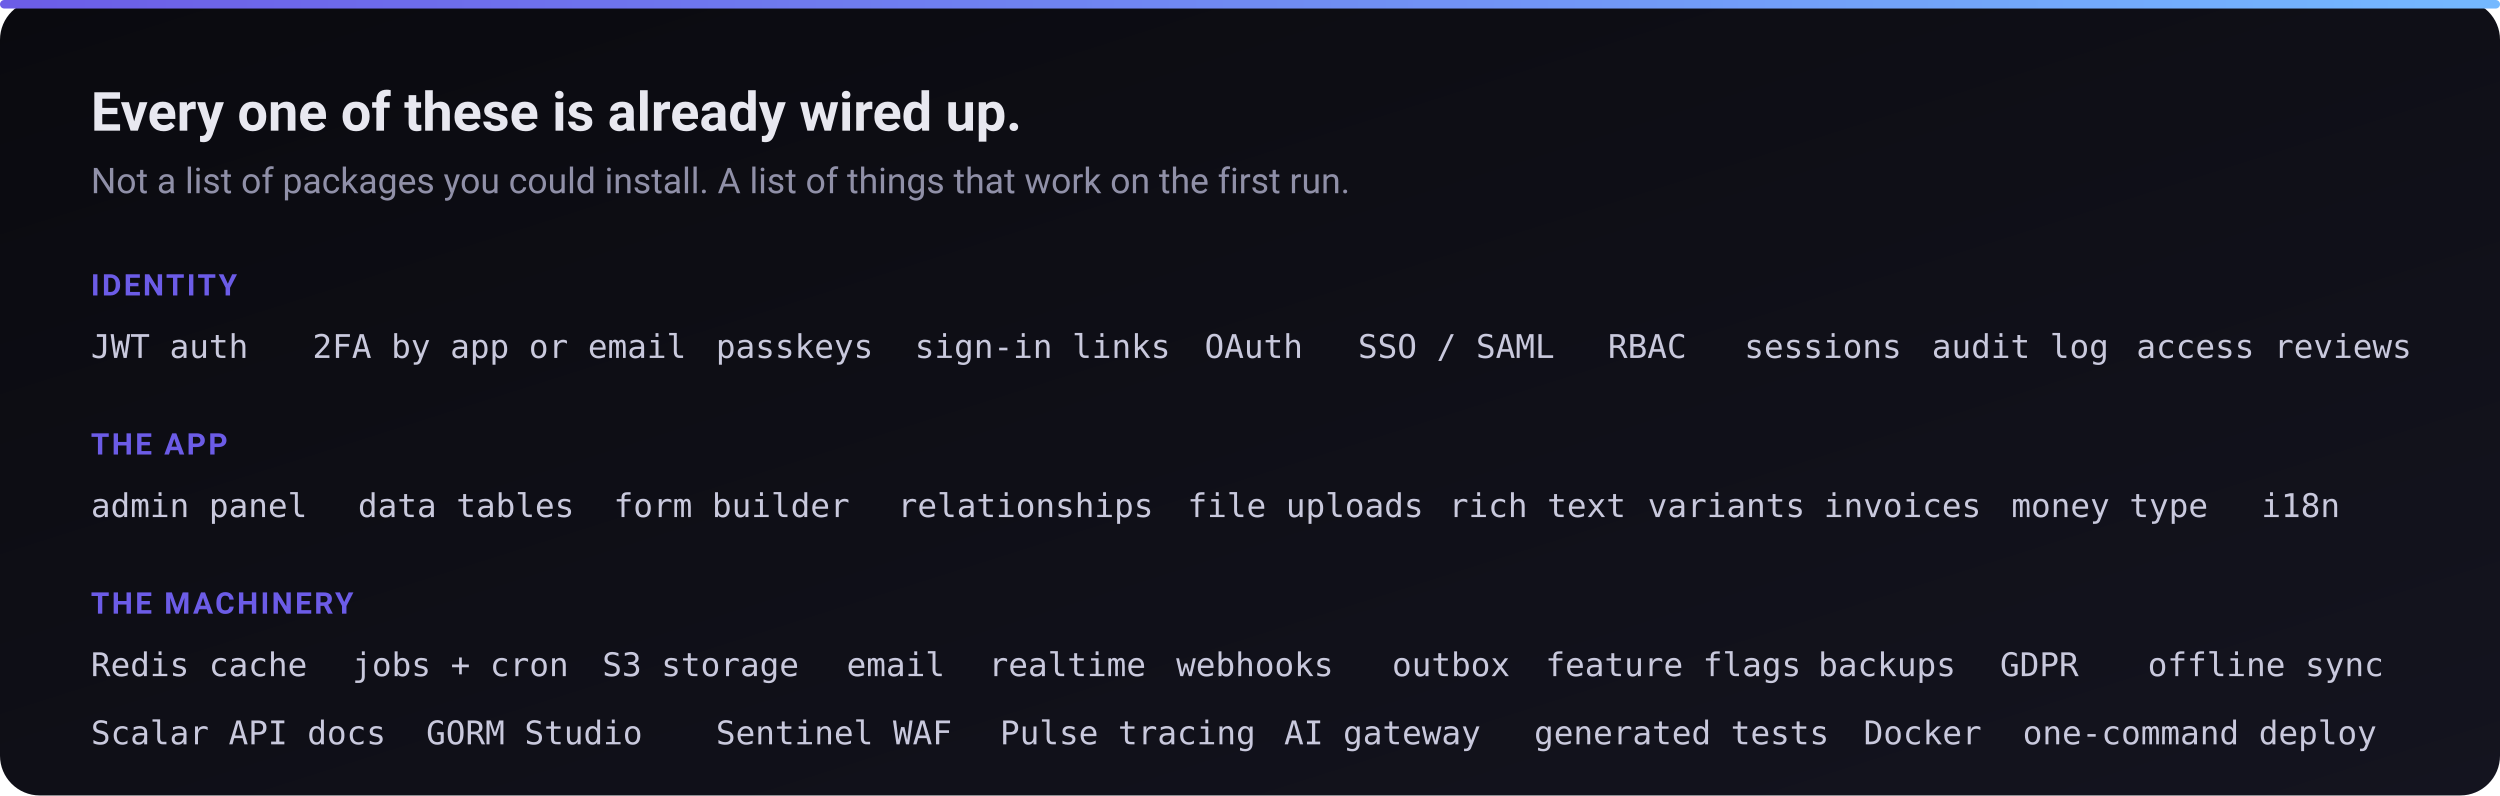
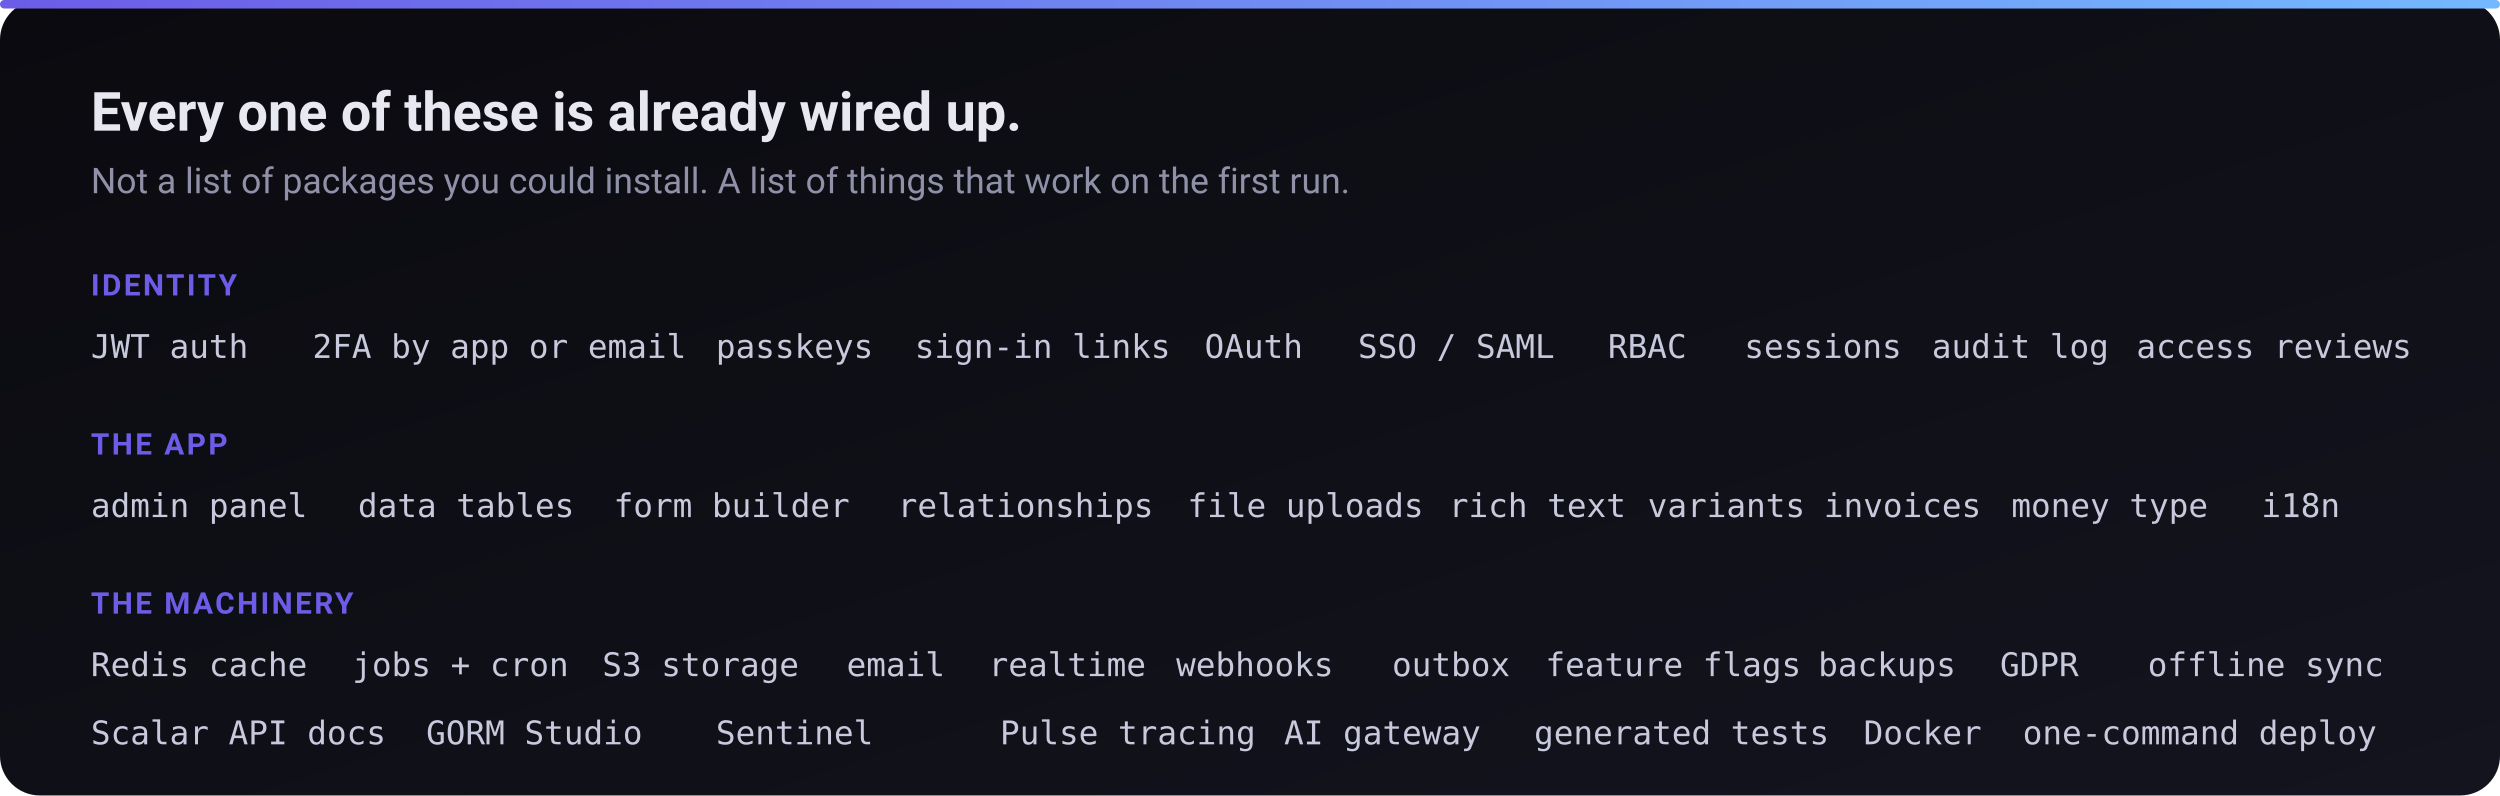
- <svg xmlns="http://www.w3.org/2000/svg" width="880" height="280" viewBox="0 0 880 280" role="img" aria-label="What ships in every Grit project: authentication, two-factor, passkeys, RBAC, admin panel, data tables, form builder, file storage, email, background jobs, cron, caching, realtime, webhooks, audit log, feature flags, backups, GDPR tools, API docs, database browser, WAF, tracing, AI, Docker and one-command deploy.">
+ <svg xmlns="http://www.w3.org/2000/svg" width="880" height="280" viewBox="0 0 880 280" role="img" aria-label="What ships in every Grit project: authentication, two-factor, passkeys, RBAC, admin panel, data tables, form builder, file storage, email, background jobs, cron, caching, realtime, webhooks, audit log, feature flags, backups, GDPR tooling, API docs, database browser, Request filter, tracing, AI, Docker and one-command deploy.">
  <defs>
    <linearGradient id="bg" x1="0" y1="0" x2="1" y2="1">
      <stop offset="0%" stop-color="#0a0a0f" />
      <stop offset="100%" stop-color="#14141f" />
    </linearGradient>
    <linearGradient id="accent" x1="0" y1="0" x2="1" y2="0">
      <stop offset="0%" stop-color="#6c5ce7" />
      <stop offset="100%" stop-color="#74b9ff" />
    </linearGradient>
    <style>
      .h  { font: 700 19px ui-sans-serif, -apple-system, "Segoe UI", Roboto, sans-serif; fill: #e8e8f0; }
      .s  { font: 400 12.5px ui-sans-serif, -apple-system, "Segoe UI", Roboto, sans-serif; fill: #9090a8; }
      .p  { font: 500 11.5px ui-monospace, SFMono-Regular, Menlo, monospace; fill: #c9c9dd; }
      .g  { font: 600 10.5px ui-sans-serif, -apple-system, "Segoe UI", Roboto, sans-serif; fill: #6c5ce7; letter-spacing: .08em; }
    </style>
  </defs>
  <rect width="880" height="280" rx="14" fill="url(#bg)" />
  <rect width="880" height="3" rx="1.5" fill="url(#accent)" />
  <text class="h" x="32" y="46">Every one of these is already wired up.</text>
  <text class="s" x="32" y="68">Not a list of packages you could install. A list of things that work on the first run.</text>
  <text class="g" x="32" y="104">IDENTITY</text>
  <g class="p">
    <text x="32" y="126">JWT auth</text>
    <text x="110" y="126">2FA by app or email</text>
    <text x="252" y="126">passkeys</text>
    <text x="322" y="126">sign-in links</text>
    <text x="424" y="126">OAuth</text>
    <text x="478" y="126">SSO / SAML</text>
    <text x="566" y="126">RBAC</text>
    <text x="614" y="126">sessions</text>
    <text x="680" y="126">audit log</text>
    <text x="752" y="126">access reviews</text>
  </g>
  <text class="g" x="32" y="160">THE APP</text>
  <g class="p">
    <text x="32" y="182">admin panel</text>
    <text x="126" y="182">data tables</text>
    <text x="216" y="182">form builder</text>
    <text x="316" y="182">relationships</text>
    <text x="418" y="182">file uploads</text>
    <text x="510" y="182">rich text</text>
    <text x="580" y="182">variants</text>
    <text x="642" y="182">invoices</text>
    <text x="708" y="182">money type</text>
    <text x="796" y="182">i18n</text>
  </g>
  <text class="g" x="32" y="216">THE MACHINERY</text>
  <g class="p">
    <text x="32" y="238">Redis cache</text>
    <text x="124" y="238">jobs + cron</text>
    <text x="212" y="238">S3 storage</text>
    <text x="298" y="238">email</text>
    <text x="348" y="238">realtime</text>
    <text x="414" y="238">webhooks</text>
    <text x="490" y="238">outbox</text>
    <text x="544" y="238">feature flags</text>
    <text x="640" y="238">backups</text>
    <text x="704" y="238">GDPR</text>
    <text x="756" y="238">offline sync</text>
  </g>
  <g class="p" fill="#606078">
    <text x="32" y="262">Scalar API docs</text>
    <text x="150" y="262">GORM Studio</text>
-     <text x="252" y="262">Sentinel WAF</text>
+     <text x="252" y="262">Sentinel</text>
    <text x="352" y="262">Pulse tracing</text>
    <text x="452" y="262">AI gateway</text>
    <text x="540" y="262">generated tests</text>
    <text x="656" y="262">Docker</text>
    <text x="712" y="262">one-command deploy</text>
  </g>
</svg>
